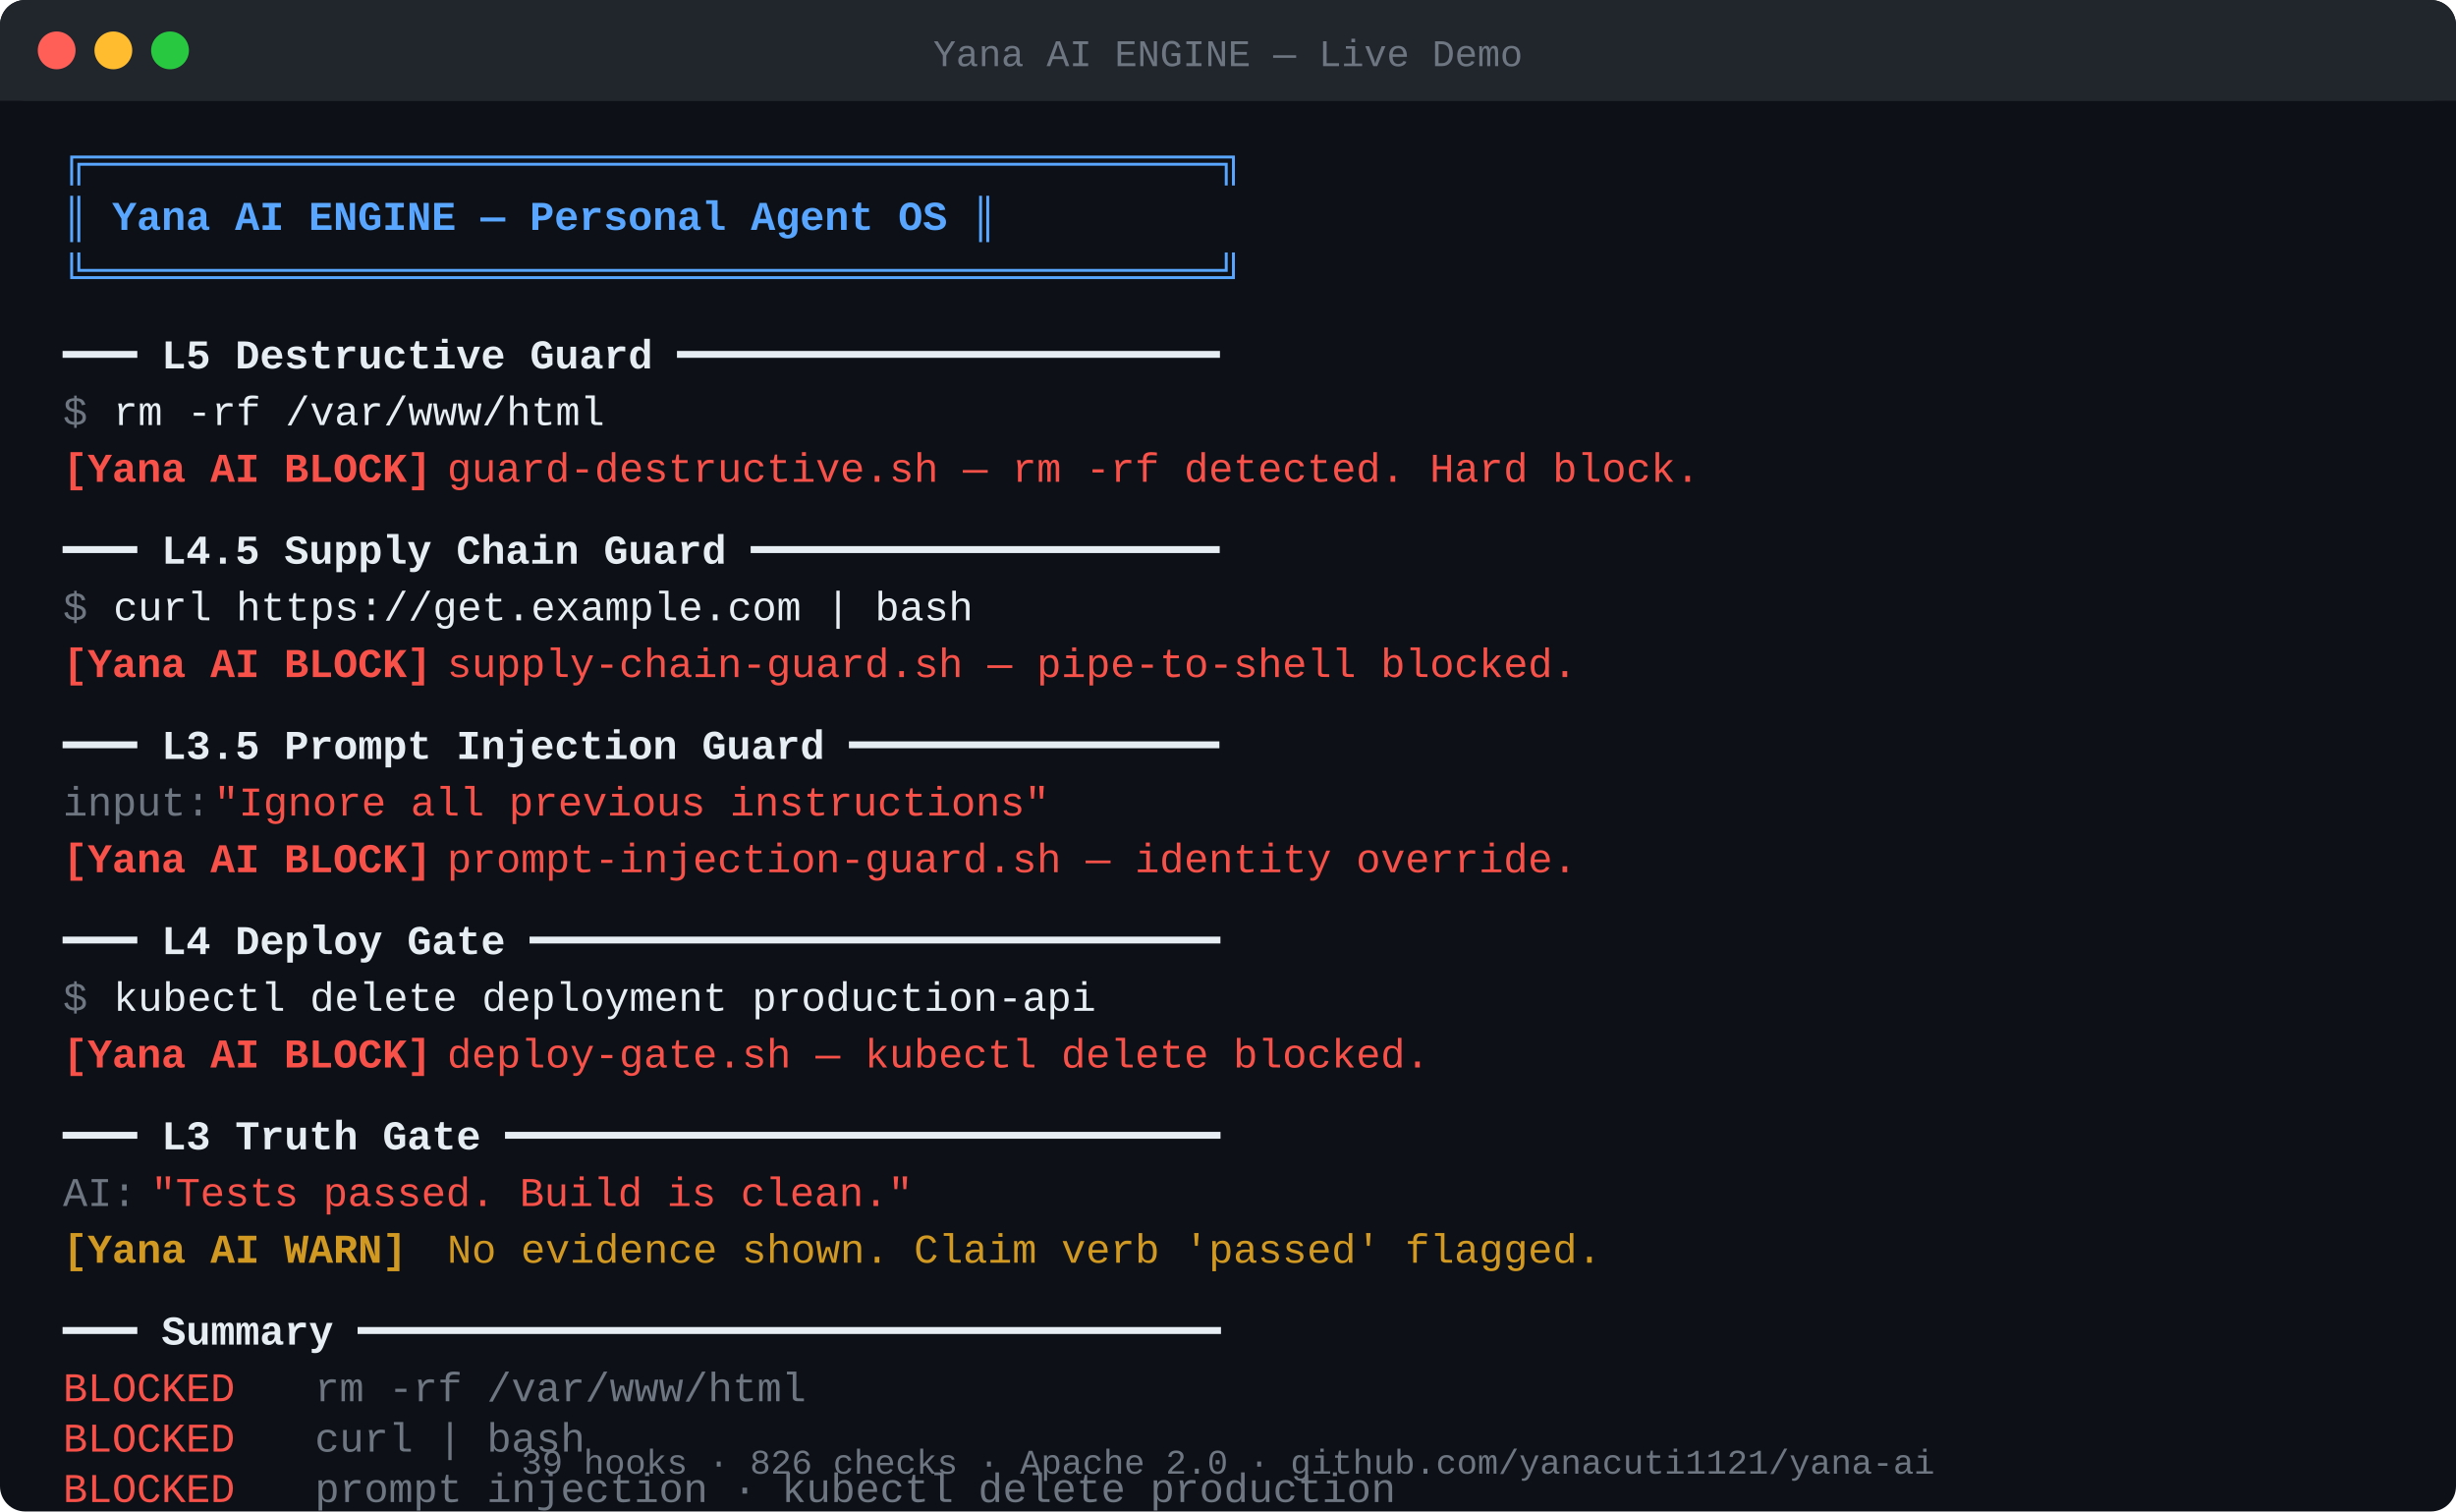
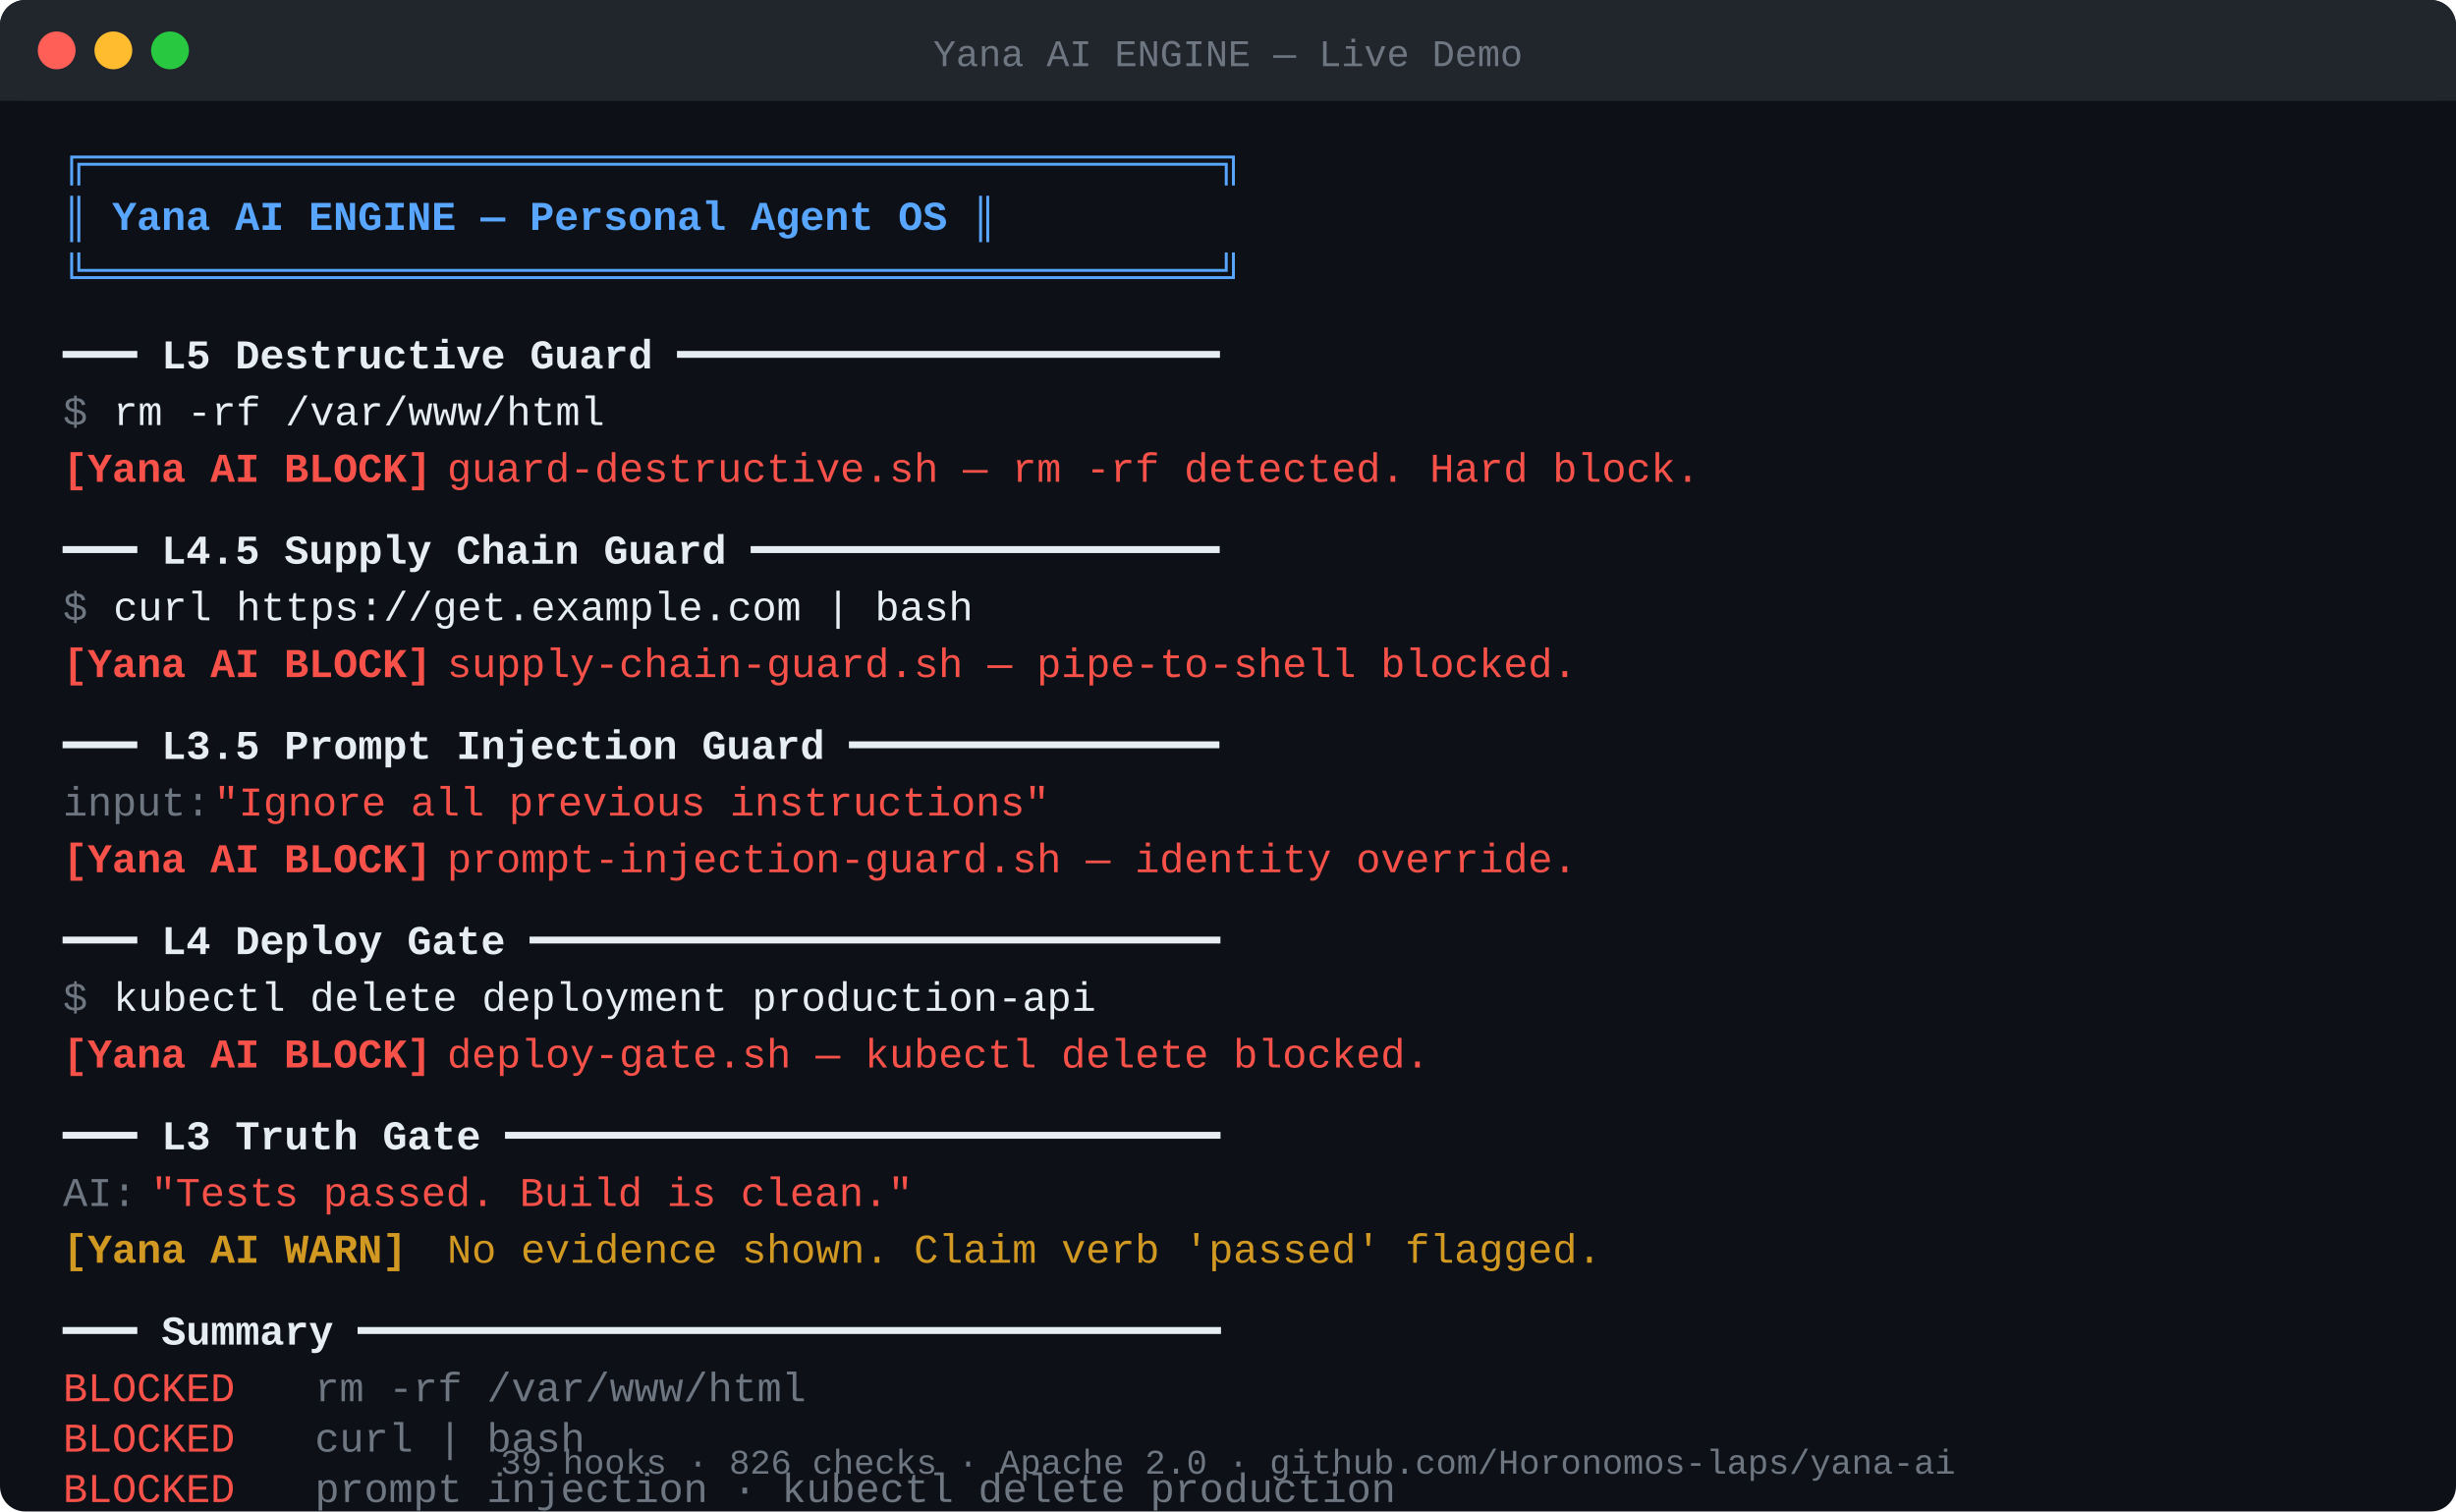
<svg xmlns="http://www.w3.org/2000/svg" viewBox="0 0 780 480" width="780" height="480" style="font-family:'Courier New',Courier,monospace;font-size:13px;">
  <defs>
    <style>
      .bg { fill: #0d1117; }
      .titlebar { fill: #21262d; }
      .dot-r { fill: #ff5f57; }
      .dot-y { fill: #febc2e; }
      .dot-g { fill: #28c840; }
      .t-white { fill: #e6edf3; }
      .t-gray  { fill: #6e7681; }
      .t-cyan  { fill: #58a6ff; }
      .t-red   { fill: #f85149; }
      .t-green { fill: #3fb950; }
      .t-yellow{ fill: #d29922; }
      .t-bold  { font-weight: bold; }

      .line { opacity: 1; animation: none !important; }

      .l01 { animation: fadein 0.3s 0.5s forwards; }
      .l02 { animation: fadein 0.3s 1.0s forwards; }
      .l03 { animation: fadein 0.3s 1.4s forwards; }
      .l04 { animation: fadein 0.3s 1.7s forwards; }
      .l05 { animation: fadein 0.3s 2.1s forwards; }
      .l06 { animation: fadein 0.3s 2.5s forwards; }
      .l07 { animation: fadein 0.3s 3.1s forwards; }
      .l08 { animation: fadein 0.3s 3.5s forwards; }
      .l09 { animation: fadein 0.3s 3.8s forwards; }
      .l10 { animation: fadein 0.3s 4.2s forwards; }
      .l11 { animation: fadein 0.3s 4.6s forwards; }
      .l12 { animation: fadein 0.3s 5.2s forwards; }
      .l13 { animation: fadein 0.3s 5.6s forwards; }
      .l14 { animation: fadein 0.3s 5.9s forwards; }
      .l15 { animation: fadein 0.3s 6.3s forwards; }
      .l16 { animation: fadein 0.3s 6.7s forwards; }
      .l17 { animation: fadein 0.3s 7.3s forwards; }
      .l18 { animation: fadein 0.3s 7.7s forwards; }
      .l19 { animation: fadein 0.3s 8.0s forwards; }
      .l20 { animation: fadein 0.3s 8.4s forwards; }
      .l21 { animation: fadein 0.3s 8.8s forwards; }
      .l22 { animation: fadein 0.3s 9.4s forwards; }
      .l23 { animation: fadein 0.3s 9.8s forwards; }
      .l24 { animation: fadein 0.3s 10.2s forwards; }
      .l25 { animation: fadein 0.3s 10.6s forwards; }
      .l26 { animation: fadein 0.3s 11.0s forwards; }
      .l27 { animation: fadein 0.3s 11.6s forwards; }
      .l28 { animation: fadein 0.3s 12.0s forwards; }
      .l29 { animation: fadein 0.3s 12.4s forwards; }
      .l30 { animation: fadein 0.3s 12.8s forwards; }

      @keyframes fadein {
        from { opacity: 0; transform: translateY(2px); }
        to   { opacity: 1; transform: translateY(0); }
      }
    </style>
  </defs>
  <rect width="780" height="480" class="bg" rx="8" />
  <rect width="780" height="32" class="titlebar" rx="8" />
  <rect y="16" width="780" height="16" class="titlebar" />
  <circle cx="18" cy="16" r="6" class="dot-r" />
  <circle cx="36" cy="16" r="6" class="dot-y" />
  <circle cx="54" cy="16" r="6" class="dot-g" />
  <text x="390" y="21" text-anchor="middle" class="t-gray" font-size="12">Yana AI ENGINE — Live Demo</text>
  <g transform="translate(20, 55)">
    <g class="line l01">
      <text class="t-cyan t-bold">╔══════════════════════════════════════════════╗</text>
    </g>
    <g class="line l02" transform="translate(0,18)">
      <text class="t-cyan t-bold">║      Yana AI ENGINE — Personal Agent OS       ║</text>
    </g>
    <g class="line l03" transform="translate(0,36)">
      <text class="t-cyan t-bold">╚══════════════════════════════════════════════╝</text>
    </g>
    <g class="line l04" transform="translate(0,62)">
      <text class="t-white t-bold">━━━ L5 Destructive Guard ━━━━━━━━━━━━━━━━━━━━━━</text>
    </g>
    <g class="line l05" transform="translate(0,80)">
      <text class="t-gray">$ </text>
      <text x="16" class="t-white">rm -rf /var/www/html</text>
    </g>
    <g class="line l06" transform="translate(0,98)">
      <text class="t-red t-bold">[Yana AI BLOCK] </text>
      <text x="122" class="t-red">guard-destructive.sh — rm -rf detected. Hard block.</text>
    </g>
    <g class="line l07" transform="translate(0,124)">
      <text class="t-white t-bold">━━━ L4.5 Supply Chain Guard ━━━━━━━━━━━━━━━━━━━</text>
    </g>
    <g class="line l08" transform="translate(0,142)">
      <text class="t-gray">$ </text>
      <text x="16" class="t-white">curl https://get.example.com | bash</text>
    </g>
    <g class="line l09" transform="translate(0,160)">
      <text class="t-red t-bold">[Yana AI BLOCK] </text>
      <text x="122" class="t-red">supply-chain-guard.sh — pipe-to-shell blocked.</text>
    </g>
    <g class="line l10" transform="translate(0,186)">
      <text class="t-white t-bold">━━━ L3.5 Prompt Injection Guard ━━━━━━━━━━━━━━━</text>
    </g>
    <g class="line l11" transform="translate(0,204)">
      <text class="t-gray">input: </text>
      <text x="48" class="t-red">"Ignore all previous instructions"</text>
    </g>
    <g class="line l12" transform="translate(0,222)">
      <text class="t-red t-bold">[Yana AI BLOCK] </text>
      <text x="122" class="t-red">prompt-injection-guard.sh — identity override.</text>
    </g>
    <g class="line l13" transform="translate(0,248)">
      <text class="t-white t-bold">━━━ L4 Deploy Gate ━━━━━━━━━━━━━━━━━━━━━━━━━━━━</text>
    </g>
    <g class="line l14" transform="translate(0,266)">
      <text class="t-gray">$ </text>
      <text x="16" class="t-white">kubectl delete deployment production-api</text>
    </g>
    <g class="line l15" transform="translate(0,284)">
      <text class="t-red t-bold">[Yana AI BLOCK] </text>
      <text x="122" class="t-red">deploy-gate.sh — kubectl delete blocked.</text>
    </g>
    <g class="line l16" transform="translate(0,310)">
      <text class="t-white t-bold">━━━ L3 Truth Gate ━━━━━━━━━━━━━━━━━━━━━━━━━━━━━</text>
    </g>
    <g class="line l17" transform="translate(0,328)">
      <text class="t-gray">AI: </text>
      <text x="28" class="t-red">"Tests passed. Build is clean."</text>
    </g>
    <g class="line l18" transform="translate(0,346)">
      <text class="t-yellow t-bold">[Yana AI WARN]  </text>
      <text x="122" class="t-yellow">No evidence shown. Claim verb 'passed' flagged.</text>
    </g>
    <g class="line l19" transform="translate(0,372)">
      <text class="t-white t-bold">━━━ Summary ━━━━━━━━━━━━━━━━━━━━━━━━━━━━━━━━━━━</text>
    </g>
    <g class="line l20" transform="translate(0,390)">
      <text class="t-red">  BLOCKED  </text>
      <text x="80" class="t-gray">rm -rf /var/www/html</text>
    </g>
    <g class="line l21" transform="translate(0,406)">
      <text class="t-red">  BLOCKED  </text>
      <text x="80" class="t-gray">curl | bash</text>
    </g>
    <g class="line l22" transform="translate(0,422)">
      <text class="t-red">  BLOCKED  </text>
      <text x="80" class="t-gray">prompt injection · kubectl delete production</text>
    </g>
    <g class="line l23" transform="translate(0,438)">
      <text class="t-yellow">  WARNED   </text>
      <text x="80" class="t-gray">unverified claim</text>
    </g>
  </g>
-   <text x="390" y="468" text-anchor="middle" class="t-gray" font-size="11">39 hooks · 826 checks · Apache 2.0 · github.com/yanacuti1121/yana-ai</text>
+   <text x="390" y="468" text-anchor="middle" class="t-gray" font-size="11">39 hooks · 826 checks · Apache 2.0 · github.com/Horonomos-laps/yana-ai</text>
</svg>
